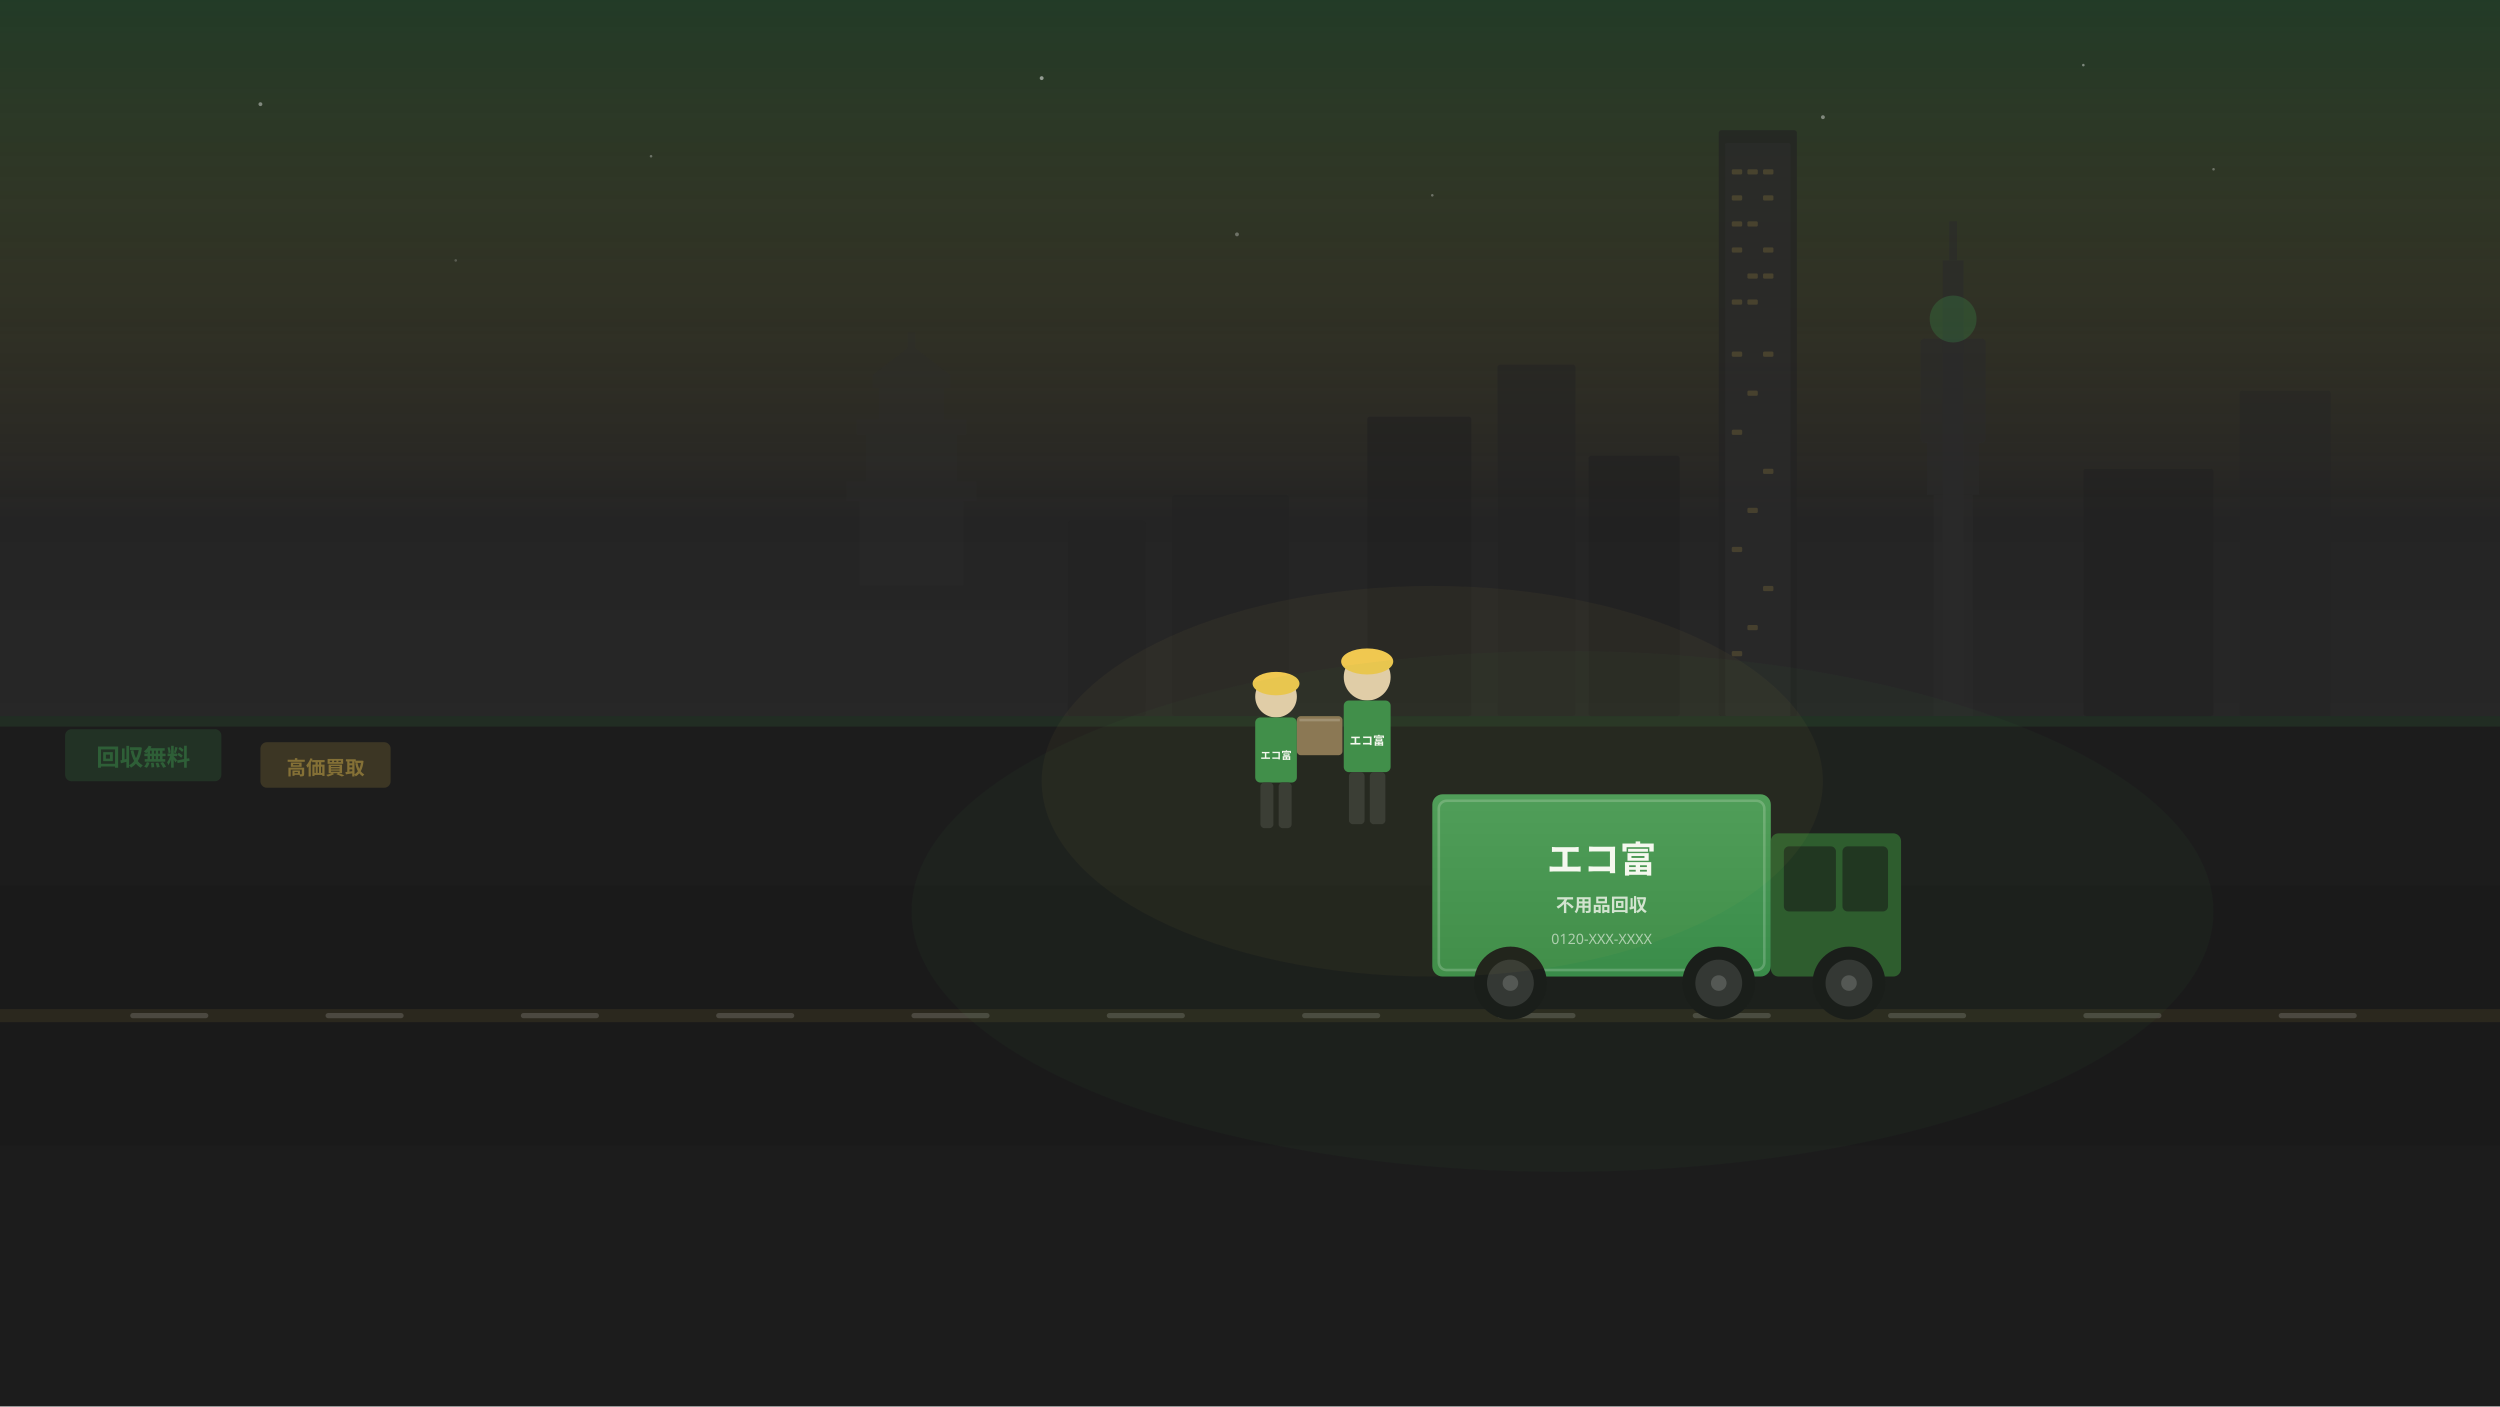
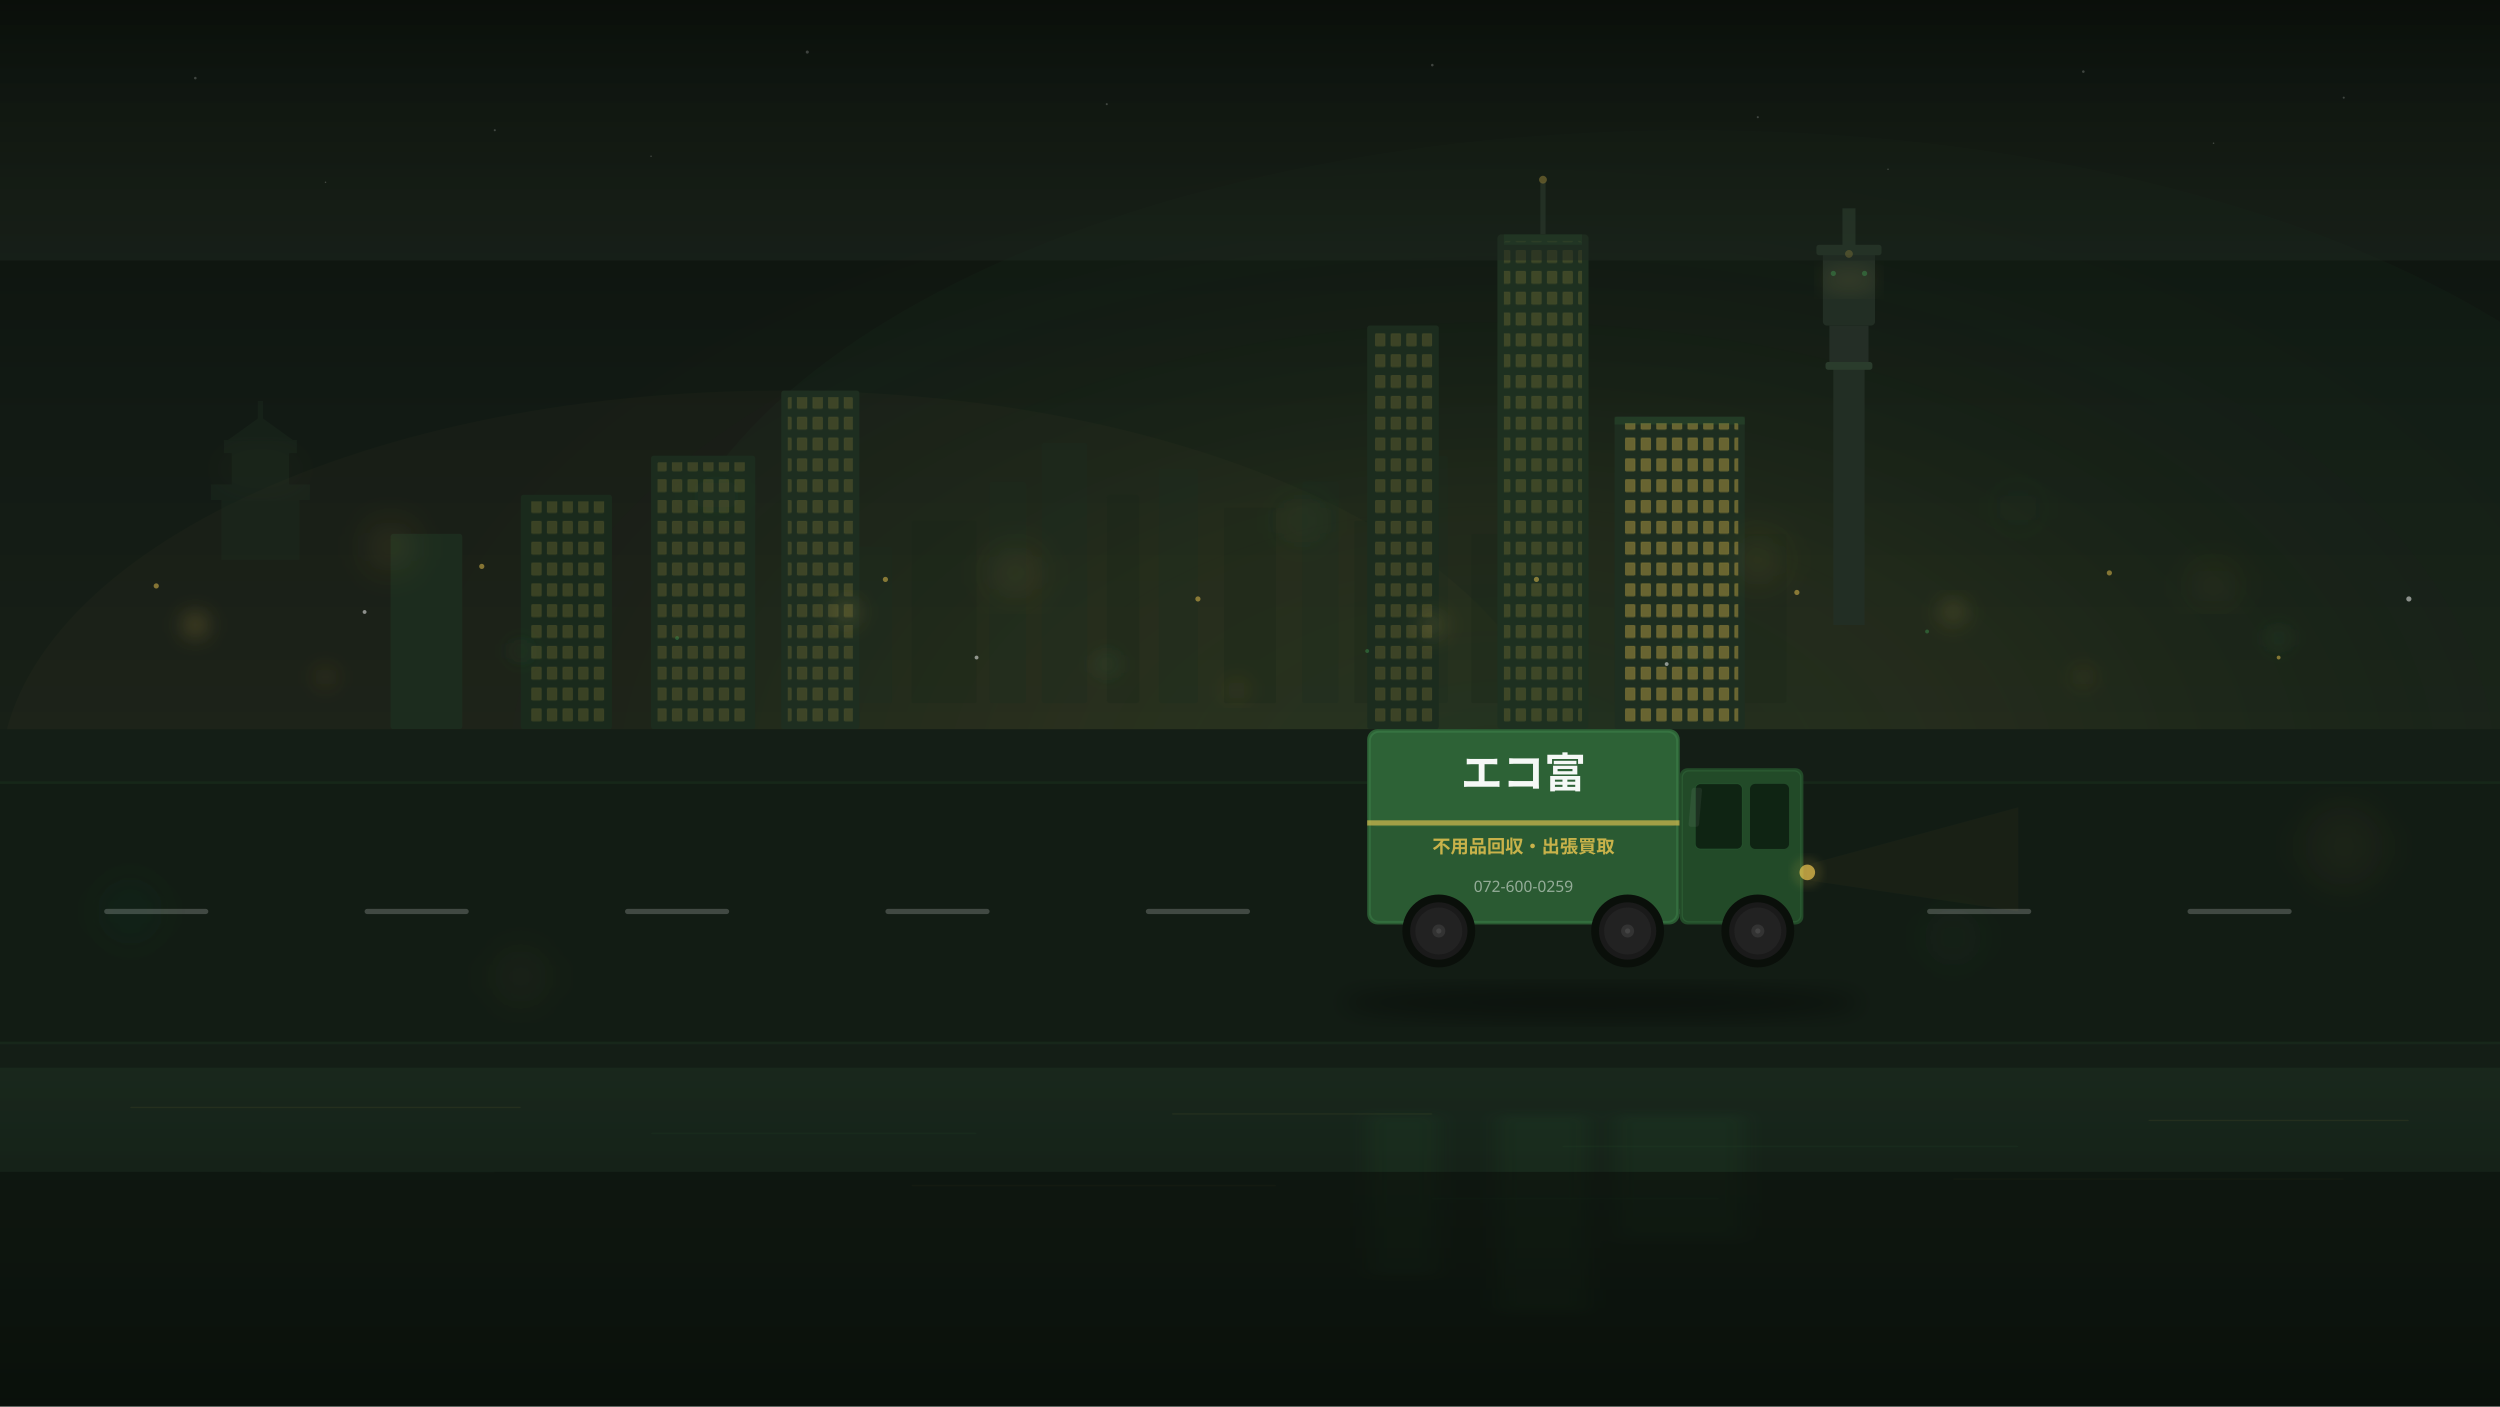
<svg xmlns="http://www.w3.org/2000/svg" viewBox="0 0 1920 1080" width="1920" height="1080">
  <defs>
    <linearGradient id="sky" x1="0" y1="0" x2="0" y2="1">
-       <stop offset="0%" stop-color="#181818" />
-       <stop offset="40%" stop-color="#252525" />
-       <stop offset="100%" stop-color="#2e2e2e" />
+       <stop offset="0%" stop-color="#0a0f0a" />
+       <stop offset="30%" stop-color="#121a14" />
+       <stop offset="60%" stop-color="#1a2218" />
+       <stop offset="100%" stop-color="#1e2820" />
    </linearGradient>
-     <linearGradient id="sunset" x1="0" y1="0" x2="0" y2="1">
-       <stop offset="0%" stop-color="#3a8c4a" stop-opacity="0.3" />
-       <stop offset="100%" stop-color="#f0c850" stop-opacity="0" />
+     <radialGradient id="cityglow" cx="60%" cy="55%" r="50%">
+       <stop offset="0%" stop-color="#3a8c4a" stop-opacity="0.12" />
+       <stop offset="40%" stop-color="#f0c850" stop-opacity="0.05" />
+       <stop offset="100%" stop-color="transparent" stop-opacity="0" />
+     </radialGradient>
+     <linearGradient id="water" x1="0" y1="0" x2="0" y2="1">
+       <stop offset="0%" stop-color="#1a2a1e" stop-opacity="0.8" />
+       <stop offset="100%" stop-color="#0a120c" />
    </linearGradient>
-     <linearGradient id="truck-body" x1="0" y1="0" x2="0" y2="1">
-       <stop offset="0%" stop-color="#4a9c5a" />
-       <stop offset="100%" stop-color="#3a8c4a" />
-     </linearGradient>
+     <filter id="bokeh-blur">
+       <feGaussianBlur stdDeviation="8" />
+     </filter>
+     <filter id="bokeh-blur-lg">
+       <feGaussianBlur stdDeviation="15" />
+     </filter>
+     <filter id="soft-glow">
+       <feGaussianBlur stdDeviation="3" />
+     </filter>
+     <pattern id="windows" x="0" y="0" width="12" height="16" patternUnits="userSpaceOnUse">
+       <rect width="8" height="10" fill="#f0c850" opacity="0.15" rx="1" />
+     </pattern>
+     <pattern id="windows-bright" x="0" y="0" width="12" height="16" patternUnits="userSpaceOnUse">
+       <rect width="8" height="10" fill="#f0c850" opacity="0.35" rx="1" />
+     </pattern>
  </defs>
  <rect width="1920" height="1080" fill="url(#sky)" />
-   <rect width="1920" height="400" fill="url(#sunset)" />
-   <circle cx="200" cy="80" r="1.5" fill="#fff" opacity="0.4" />
-   <circle cx="500" cy="120" r="1" fill="#fff" opacity="0.3" />
-   <circle cx="800" cy="60" r="1.5" fill="#fff" opacity="0.5" />
-   <circle cx="1100" cy="150" r="1" fill="#fff" opacity="0.3" />
-   <circle cx="1400" cy="90" r="1.5" fill="#fff" opacity="0.4" />
-   <circle cx="1700" cy="130" r="1" fill="#fff" opacity="0.3" />
-   <circle cx="350" cy="200" r="1" fill="#fff" opacity="0.2" />
-   <circle cx="950" cy="180" r="1.5" fill="#fff" opacity="0.3" />
-   <circle cx="1600" cy="50" r="1" fill="#fff" opacity="0.4" />
-   <g transform="translate(1500, 200)">
-     <rect x="-8" y="0" width="16" height="350" fill="#2a2a2a" opacity="0.6" />
-     <rect x="-25" y="60" width="50" height="80" fill="#2a2a2a" opacity="0.6" rx="3" />
-     <rect x="-20" y="140" width="40" height="40" fill="#2a2a2a" opacity="0.6" />
-     <rect x="-15" y="180" width="30" height="170" fill="#2a2a2a" opacity="0.6" />
-     <circle cx="0" cy="45" r="18" fill="#3a8c4a" opacity="0.3" />
-     <rect x="-3" y="-30" width="6" height="30" fill="#2a2a2a" opacity="0.6" />
-   </g>
-   <g transform="translate(1350, 100)">
-     <rect x="-30" y="0" width="60" height="450" fill="#222222" opacity="0.7" rx="2" />
-     <rect x="-25" y="10" width="50" height="440" fill="#2e2e2e" opacity="0.5" rx="1" />
-     <g opacity="0.15" fill="#f0c850">
-       <rect x="-20" y="30" width="8" height="4" rx="1" />
-       <rect x="-8" y="30" width="8" height="4" rx="1" />
-       <rect x="4" y="30" width="8" height="4" rx="1" />
-       <rect x="-20" y="50" width="8" height="4" rx="1" />
-       <rect x="4" y="50" width="8" height="4" rx="1" />
-       <rect x="-20" y="70" width="8" height="4" rx="1" />
-       <rect x="-8" y="70" width="8" height="4" rx="1" />
-       <rect x="-20" y="90" width="8" height="4" rx="1" />
-       <rect x="4" y="90" width="8" height="4" rx="1" />
-       <rect x="-8" y="110" width="8" height="4" rx="1" />
-       <rect x="4" y="110" width="8" height="4" rx="1" />
-       <rect x="-20" y="130" width="8" height="4" rx="1" />
-       <rect x="-8" y="130" width="8" height="4" rx="1" />
-       <rect x="-20" y="170" width="8" height="4" rx="1" />
-       <rect x="4" y="170" width="8" height="4" rx="1" />
-       <rect x="-8" y="200" width="8" height="4" rx="1" />
-       <rect x="-20" y="230" width="8" height="4" rx="1" />
-       <rect x="4" y="260" width="8" height="4" rx="1" />
-       <rect x="-8" y="290" width="8" height="4" rx="1" />
-       <rect x="-20" y="320" width="8" height="4" rx="1" />
-       <rect x="4" y="350" width="8" height="4" rx="1" />
-       <rect x="-8" y="380" width="8" height="4" rx="1" />
-       <rect x="-20" y="400" width="8" height="4" rx="1" />
+   <rect width="1920" height="1080" fill="url(#cityglow)" />
+   <ellipse cx="1300" cy="500" rx="800" ry="400" fill="#3a8c4a" opacity="0.04" />
+   <ellipse cx="600" cy="600" rx="600" ry="300" fill="#f0c850" opacity="0.02" />
+   <g opacity="0.3">
+     <rect x="800" y="340" width="35" height="200" fill="#1a2a1e" rx="2" />
+     <rect x="850" y="380" width="25" height="160" fill="#182618" rx="2" />
+     <rect x="890" y="360" width="30" height="180" fill="#1a2a1e" rx="2" />
+     <rect x="940" y="390" width="40" height="150" fill="#182618" rx="1" />
+     <rect x="1000" y="370" width="28" height="170" fill="#1a2a1e" rx="2" />
+     <rect x="1040" y="400" width="35" height="140" fill="#182618" rx="1" />
+     <rect x="1090" y="350" width="22" height="190" fill="#1a2a1e" rx="2" />
+     <rect x="1130" y="410" width="45" height="130" fill="#182618" rx="1" />
+     <rect x="1190" y="380" width="30" height="160" fill="#1a2a1e" rx="2" />
+     <rect x="700" y="400" width="50" height="140" fill="#182618" rx="1" />
+     <rect x="760" y="370" width="28" height="170" fill="#1a2a1e" rx="2" />
+     <rect x="1240" y="360" width="38" height="180" fill="#182618" rx="2" />
+     <rect x="1290" y="390" width="25" height="150" fill="#1a2a1e" rx="1" />
+     <rect x="1330" y="410" width="42" height="130" fill="#182618" rx="2" />
+     <rect x="650" y="420" width="35" height="120" fill="#1a2a1e" rx="1" />
+   </g>
+   <g>
+     <rect x="1150" y="180" width="70" height="380" fill="#1e3020" rx="3" />
+     <rect x="1155" y="185" width="60" height="370" fill="url(#windows)" rx="2" />
+     <rect x="1155" y="180" width="60" height="8" fill="#3a8c4a" opacity="0.2" />
+     <rect x="1183" y="140" width="4" height="40" fill="#2a3a2c" />
+     <circle cx="1185" cy="138" r="3" fill="#f0c850" opacity="0.6" />
+   </g>
+   <g>
+     <rect x="1050" y="250" width="55" height="310" fill="#1c2c1e" rx="2" />
+     <rect x="1055" y="255" width="45" height="300" fill="url(#windows)" rx="1" />
+   </g>
+   <g>
+     <rect x="1240" y="320" width="100" height="240" fill="#1e2e20" rx="2" />
+     <rect x="1245" y="325" width="90" height="230" fill="url(#windows-bright)" rx="1" />
+     <rect x="1240" y="320" width="100" height="6" fill="#3a8c4a" opacity="0.15" />
+   </g>
+   <g transform="translate(1420, 160)">
+     <rect x="-5" y="0" width="10" height="30" fill="#2a3c2c" />
+     <rect x="-20" y="30" width="40" height="60" fill="#222e24" rx="3" />
+     <rect x="-25" y="28" width="50" height="8" fill="#2a3c2c" rx="2" />
+     <ellipse cx="0" cy="55" rx="22" ry="12" fill="#f0c850" opacity="0.08" filter="url(#bokeh-blur)" />
+     <rect x="-15" y="90" width="30" height="30" fill="#242e26" />
+     <rect x="-12" y="120" width="24" height="200" fill="#222e24" />
+     <rect x="-18" y="118" width="36" height="6" fill="#2a3c2c" rx="2" />
+     <circle cx="-12" cy="50" r="2" fill="#3a8c4a" opacity="0.5" />
+     <circle cx="12" cy="50" r="2" fill="#3a8c4a" opacity="0.5" />
+     <circle cx="0" cy="35" r="3" fill="#f0c850" opacity="0.4" />
+   </g>
+   <g>
+     <rect x="500" y="350" width="80" height="210" fill="#1c2c1e" rx="2" />
+     <rect x="505" y="355" width="70" height="200" fill="url(#windows)" rx="1" />
+     <rect x="600" y="300" width="60" height="260" fill="#1e2e20" rx="2" />
+     <rect x="605" y="305" width="50" height="250" fill="url(#windows)" rx="1" />
+     <rect x="400" y="380" width="70" height="180" fill="#1a2a1c" rx="2" />
+     <rect x="405" y="385" width="60" height="170" fill="url(#windows)" rx="1" />
+     <rect x="300" y="410" width="55" height="150" fill="#1c2c1e" rx="2" />
+   </g>
+   <g transform="translate(200, 320)" opacity="0.35">
+     <rect x="-30" y="60" width="60" height="50" fill="#1e2e20" />
+     <rect x="-38" y="52" width="76" height="12" fill="#1e2e20" />
+     <rect x="-22" y="25" width="44" height="30" fill="#1e2e20" />
+     <rect x="-28" y="18" width="56" height="10" fill="#1e2e20" />
+     <polygon points="-25,18 0,0 25,18" fill="#1e2e20" />
+     <rect x="-2" y="-12" width="4" height="14" fill="#1e2e20" />
+     <ellipse cx="0" cy="40" rx="35" ry="20" fill="#f0c850" opacity="0.04" filter="url(#bokeh-blur)" />
+   </g>
+   <rect x="0" y="560" width="1920" height="520" fill="#141e16" />
+   <rect x="0" y="600" width="1920" height="200" fill="#121c14" />
+   <g opacity="0.2">
+     <rect x="80" y="698" width="80" height="4" fill="#fff" rx="2" />
+     <rect x="280" y="698" width="80" height="4" fill="#fff" rx="2" />
+     <rect x="480" y="698" width="80" height="4" fill="#fff" rx="2" />
+     <rect x="680" y="698" width="80" height="4" fill="#fff" rx="2" />
+     <rect x="880" y="698" width="80" height="4" fill="#fff" rx="2" />
+     <rect x="1080" y="698" width="80" height="4" fill="#fff" rx="2" />
+     <rect x="1280" y="698" width="80" height="4" fill="#fff" rx="2" />
+     <rect x="1480" y="698" width="80" height="4" fill="#fff" rx="2" />
+     <rect x="1680" y="698" width="80" height="4" fill="#fff" rx="2" />
+   </g>
+   <rect x="0" y="600" width="1920" height="2" fill="#3a8c4a" opacity="0.1" />
+   <rect x="0" y="800" width="1920" height="2" fill="#3a8c4a" opacity="0.08" />
+   <g filter="url(#bokeh-blur-lg)">
+     <circle cx="300" cy="420" r="12" fill="#f0c850" opacity="0.2" />
+     <circle cx="550" cy="380" r="10" fill="#3a8c4a" opacity="0.18" />
+     <circle cx="780" cy="440" r="14" fill="#f0c850" opacity="0.15" />
+     <circle cx="1000" cy="400" r="11" fill="#4a9c5a" opacity="0.2" />
+     <circle cx="1350" cy="430" r="13" fill="#f0c850" opacity="0.18" />
+     <circle cx="1550" cy="390" r="10" fill="#3a8c4a" opacity="0.15" />
+     <circle cx="1700" cy="450" r="12" fill="#f0c850" opacity="0.12" />
+   </g>
+   <g filter="url(#bokeh-blur)">
+     <circle cx="150" cy="480" r="8" fill="#f0c850" opacity="0.3" />
+     <circle cx="400" cy="500" r="6" fill="#3a8c4a" opacity="0.25" />
+     <circle cx="650" cy="470" r="9" fill="#f0c850" opacity="0.2" />
+     <circle cx="850" cy="510" r="7" fill="#4a9c5a" opacity="0.25" />
+     <circle cx="1100" cy="480" r="8" fill="#f0c850" opacity="0.22" />
+     <circle cx="1300" cy="500" r="6" fill="#3a8c4a" opacity="0.2" />
+     <circle cx="1500" cy="470" r="9" fill="#f0c850" opacity="0.18" />
+     <circle cx="1750" cy="490" r="7" fill="#4a9c5a" opacity="0.2" />
+     <circle cx="250" cy="520" r="5" fill="#e8962e" opacity="0.25" />
+     <circle cx="950" cy="530" r="6" fill="#e8962e" opacity="0.2" />
+     <circle cx="1600" cy="520" r="5" fill="#e8962e" opacity="0.22" />
+   </g>
+   <g opacity="0.5">
+     <circle cx="120" cy="450" r="2" fill="#f0c850" />
+     <circle cx="280" cy="470" r="1.5" fill="#fff" />
+     <circle cx="370" cy="435" r="2" fill="#f0c850" />
+     <circle cx="520" cy="490" r="1.5" fill="#3a8c4a" />
+     <circle cx="680" cy="445" r="2" fill="#f0c850" />
+     <circle cx="750" cy="505" r="1.5" fill="#fff" />
+     <circle cx="920" cy="460" r="2" fill="#f0c850" />
+     <circle cx="1050" cy="500" r="1.5" fill="#3a8c4a" />
+     <circle cx="1180" cy="445" r="2" fill="#f0c850" />
+     <circle cx="1280" cy="510" r="1.5" fill="#fff" />
+     <circle cx="1380" cy="455" r="2" fill="#f0c850" />
+     <circle cx="1480" cy="485" r="1.5" fill="#3a8c4a" />
+     <circle cx="1620" cy="440" r="2" fill="#f0c850" />
+     <circle cx="1750" cy="505" r="1.5" fill="#f0c850" />
+     <circle cx="1850" cy="460" r="2" fill="#fff" />
+   </g>
+   <g filter="url(#bokeh-blur-lg)">
+     <circle cx="100" cy="700" r="25" fill="#3a8c4a" opacity="0.06" />
+     <circle cx="1800" cy="650" r="30" fill="#f0c850" opacity="0.05" />
+     <circle cx="400" cy="750" r="20" fill="#f0c850" opacity="0.04" />
+     <circle cx="1500" cy="720" r="22" fill="#3a8c4a" opacity="0.05" />
+   </g>
+   <g transform="translate(1050, 540)">
+     <ellipse cx="180" cy="230" rx="200" ry="15" fill="#000" opacity="0.3" filter="url(#bokeh-blur)" />
+     <rect x="0" y="20" width="240" height="150" rx="8" fill="#2a5a32" />
+     <rect x="0" y="20" width="240" height="150" rx="8" fill="url(#windows)" opacity="0" />
+     <rect x="0" y="20" width="240" height="75" rx="8" fill="#3a8c4a" opacity="0.15" />
+     <rect x="2" y="22" width="236" height="146" rx="7" fill="none" stroke="#4a9c5a" stroke-width="1.5" opacity="0.3" />
+     <rect x="0" y="90" width="240" height="4" fill="#f0c850" opacity="0.6" />
+     <text x="120" y="65" text-anchor="middle" font-family="'Hiragino Kaku Gothic ProN',sans-serif" font-weight="900" font-size="32" fill="#fff" opacity="0.95">エコ富</text>
+     <text x="120" y="115" text-anchor="middle" font-family="'Hiragino Kaku Gothic ProN',sans-serif" font-weight="700" font-size="14" fill="#f0c850" opacity="0.8">不用品回収・出張買取</text>
+     <text x="120" y="145" text-anchor="middle" font-family="'Hiragino Kaku Gothic ProN',sans-serif" font-weight="500" font-size="12" fill="#fff" opacity="0.5">072-600-0259</text>
+     <rect x="240" y="50" width="95" height="120" rx="6" fill="#224a28" />
+     <rect x="242" y="52" width="91" height="116" rx="5" fill="none" stroke="#4a9c5a" stroke-width="1" opacity="0.2" />
+     <rect x="252" y="62" width="36" height="50" rx="4" fill="#0a1a0e" opacity="0.8" />
+     <rect x="252" y="62" width="36" height="50" rx="4" fill="none" stroke="#3a8c4a" stroke-width="0.5" opacity="0.3" />
+     <rect x="294" y="62" width="30" height="50" rx="4" fill="#0a1a0e" opacity="0.8" />
+     <rect x="255" y="65" width="8" height="30" rx="2" fill="#fff" opacity="0.06" transform="skewX(-5)" />
+     <circle cx="338" cy="130" r="6" fill="#f0c850" opacity="0.7" />
+     <circle cx="338" cy="130" r="12" fill="#f0c850" opacity="0.1" filter="url(#soft-glow)" />
+     <g>
+       <circle cx="55" cy="175" r="28" fill="#0a0f0a" />
+       <circle cx="55" cy="175" r="22" fill="#1a1a1a" />
+       <circle cx="55" cy="175" r="18" fill="#222" />
+       <circle cx="55" cy="175" r="5" fill="#333" />
+       <circle cx="55" cy="175" r="2" fill="#444" />
    </g>
-   </g>
-   <rect x="1050" y="320" width="80" height="230" fill="#202020" opacity="0.6" rx="2" />
-   <rect x="1150" y="280" width="60" height="270" fill="#222222" opacity="0.5" rx="2" />
-   <rect x="1220" y="350" width="70" height="200" fill="#202020" opacity="0.6" rx="2" />
-   <rect x="900" y="380" width="90" height="170" fill="#222222" opacity="0.5" rx="2" />
-   <rect x="1600" y="360" width="100" height="190" fill="#202020" opacity="0.5" rx="2" />
-   <rect x="1720" y="300" width="70" height="250" fill="#222222" opacity="0.4" rx="2" />
-   <rect x="820" y="400" width="60" height="150" fill="#202020" opacity="0.4" rx="2" />
-   <rect x="0" y="550" width="1920" height="530" fill="#1c1c1c" />
-   <rect x="0" y="550" width="1920" height="8" fill="#3a8c4a" opacity="0.15" />
-   <rect x="0" y="680" width="1920" height="200" fill="#1a1a1a" />
-   <rect x="0" y="775" width="1920" height="10" fill="#f0c850" opacity="0.08" />
-   <g fill="#fff" opacity="0.15">
-     <rect x="100" y="778" width="60" height="4" rx="2" />
-     <rect x="250" y="778" width="60" height="4" rx="2" />
-     <rect x="400" y="778" width="60" height="4" rx="2" />
-     <rect x="550" y="778" width="60" height="4" rx="2" />
-     <rect x="700" y="778" width="60" height="4" rx="2" />
-     <rect x="850" y="778" width="60" height="4" rx="2" />
-     <rect x="1000" y="778" width="60" height="4" rx="2" />
-     <rect x="1150" y="778" width="60" height="4" rx="2" />
-     <rect x="1300" y="778" width="60" height="4" rx="2" />
-     <rect x="1450" y="778" width="60" height="4" rx="2" />
-     <rect x="1600" y="778" width="60" height="4" rx="2" />
-     <rect x="1750" y="778" width="60" height="4" rx="2" />
-   </g>
-   <g transform="translate(1100, 600)">
-     <rect x="0" y="10" width="260" height="140" fill="url(#truck-body)" rx="8" />
-     <rect x="5" y="15" width="250" height="130" fill="none" stroke="#fff" stroke-width="2" opacity="0.2" rx="6" />
-     <text x="130" y="70" text-anchor="middle" font-family="sans-serif" font-weight="900" font-size="28" fill="#fff">エコ富</text>
-     <text x="130" y="100" text-anchor="middle" font-family="sans-serif" font-weight="700" font-size="14" fill="#fff" opacity="0.8">不用品回収</text>
-     <text x="130" y="125" text-anchor="middle" font-family="sans-serif" font-weight="500" font-size="11" fill="#fff" opacity="0.6">0120-XXX-XXXX</text>
-     <rect x="260" y="40" width="100" height="110" fill="#2d5a2d" rx="6" />
-     <rect x="270" y="50" width="40" height="50" fill="#181818" opacity="0.6" rx="4" />
-     <rect x="315" y="50" width="35" height="50" fill="#181818" opacity="0.6" rx="4" />
-     <circle cx="60" cy="155" r="28" fill="#181818" />
-     <circle cx="60" cy="155" r="18" fill="#333" />
-     <circle cx="60" cy="155" r="6" fill="#555" />
-     <circle cx="220" cy="155" r="28" fill="#181818" />
-     <circle cx="220" cy="155" r="18" fill="#333" />
-     <circle cx="220" cy="155" r="6" fill="#555" />
-     <circle cx="320" cy="155" r="28" fill="#181818" />
-     <circle cx="320" cy="155" r="18" fill="#333" />
-     <circle cx="320" cy="155" r="6" fill="#555" />
-   </g>
-   <g transform="translate(1050, 530)">
-     <circle cx="0" cy="-10" r="18" fill="#e8d0b0" />
-     <rect x="-18" y="8" width="36" height="55" fill="#3a8c4a" rx="4" />
-     <text x="0" y="42" text-anchor="middle" font-family="sans-serif" font-weight="700" font-size="9" fill="#fff">エコ富</text>
-     <rect x="-14" y="63" width="12" height="40" fill="#333" rx="3" />
-     <rect x="2" y="63" width="12" height="40" fill="#333" rx="3" />
-     <ellipse cx="0" cy="-22" rx="20" ry="10" fill="#f0c850" />
-     <rect x="-16" y="-28" width="32" height="8" fill="#f0c850" rx="3" />
-   </g>
-   <g transform="translate(980, 545)">
-     <circle cx="0" cy="-10" r="16" fill="#e8d0b0" />
-     <rect x="-16" y="6" width="32" height="50" fill="#3a8c4a" rx="4" />
-     <text x="0" y="38" text-anchor="middle" font-family="sans-serif" font-weight="700" font-size="8" fill="#fff">エコ富</text>
-     <rect x="-12" y="56" width="10" height="35" fill="#333" rx="3" />
-     <rect x="2" y="56" width="10" height="35" fill="#333" rx="3" />
-     <ellipse cx="0" cy="-20" rx="18" ry="9" fill="#f0c850" />
-     <rect x="-14" y="-26" width="28" height="7" fill="#f0c850" rx="3" />
-     <rect x="16" y="5" width="35" height="30" fill="#8B7355" rx="3" />
-     <rect x="18" y="7" width="31" height="2" fill="#fff" opacity="0.2" />
-   </g>
-   <g transform="translate(700, 280)" opacity="0.25">
-     <rect x="-40" y="100" width="80" height="70" fill="#2a2a2a" />
-     <rect x="-50" y="90" width="100" height="15" fill="#2a2a2a" />
-     <rect x="-35" y="50" width="70" height="45" fill="#2a2a2a" />
-     <rect x="-42" y="42" width="84" height="12" fill="#2a2a2a" />
-     <rect x="-25" y="15" width="50" height="30" fill="#2a2a2a" />
-     <rect x="-30" y="8" width="60" height="10" fill="#2a2a2a" />
-     <polygon points="-30,8 0,-15 30,8" fill="#2a2a2a" />
-     <rect x="-3" y="-25" width="6" height="12" fill="#2a2a2a" />
-   </g>
-   <g transform="translate(50, 560)">
-     <rect x="0" y="0" width="120" height="40" fill="#3a8c4a" opacity="0.2" rx="5" />
-     <text x="60" y="28" text-anchor="middle" font-family="sans-serif" font-weight="900" font-size="18" fill="#3a8c4a" opacity="0.5">回収無料</text>
-   </g>
-   <g transform="translate(200, 570)">
-     <rect x="0" y="0" width="100" height="35" fill="#f0c850" opacity="0.15" rx="5" />
-     <text x="50" y="25" text-anchor="middle" font-family="sans-serif" font-weight="900" font-size="15" fill="#f0c850" opacity="0.4">高価買取</text>
-   </g>
-   <ellipse cx="1200" cy="700" rx="500" ry="200" fill="#3a8c4a" opacity="0.05" />
-   <ellipse cx="1100" cy="600" rx="300" ry="150" fill="#f0c850" opacity="0.04" />
+     <g>
+       <circle cx="200" cy="175" r="28" fill="#0a0f0a" />
+       <circle cx="200" cy="175" r="22" fill="#1a1a1a" />
+       <circle cx="200" cy="175" r="18" fill="#222" />
+       <circle cx="200" cy="175" r="5" fill="#333" />
+       <circle cx="200" cy="175" r="2" fill="#444" />
+     </g>
+     <g>
+       <circle cx="300" cy="175" r="28" fill="#0a0f0a" />
+       <circle cx="300" cy="175" r="22" fill="#1a1a1a" />
+       <circle cx="300" cy="175" r="18" fill="#222" />
+       <circle cx="300" cy="175" r="5" fill="#333" />
+       <circle cx="300" cy="175" r="2" fill="#444" />
+     </g>
+     <polygon points="338,124 500,80 500,160 338,136" fill="#f0c850" opacity="0.03" />
+   </g>
+   <rect x="0" y="820" width="1920" height="260" fill="url(#water)" />
+   <g opacity="0.08" filter="url(#bokeh-blur)" transform="translate(0,1080) scale(1,-0.4)">
+     <rect x="1150" y="180" width="70" height="380" fill="#3a8c4a" />
+     <rect x="1050" y="250" width="55" height="310" fill="#3a8c4a" />
+     <rect x="1240" y="320" width="100" height="240" fill="#3a8c4a" />
+   </g>
+   <g opacity="0.06">
+     <rect x="100" y="850" width="300" height="1" fill="#f0c850" rx="1" />
+     <rect x="500" y="870" width="250" height="1" fill="#3a8c4a" rx="1" />
+     <rect x="900" y="855" width="200" height="1" fill="#f0c850" rx="1" />
+     <rect x="1200" y="880" width="350" height="1" fill="#3a8c4a" rx="1" />
+     <rect x="1650" y="860" width="200" height="1" fill="#f0c850" rx="1" />
+     <rect x="200" y="900" width="180" height="1" fill="#3a8c4a" rx="1" />
+     <rect x="700" y="910" width="280" height="1" fill="#f0c850" rx="1" />
+     <rect x="1100" y="920" width="220" height="1" fill="#3a8c4a" rx="1" />
+     <rect x="1500" y="905" width="300" height="1" fill="#f0c850" rx="1" />
+   </g>
+   <g opacity="0.4">
+     <circle cx="150" cy="60" r="1" fill="#fff" />
+     <circle cx="380" cy="100" r="0.8" fill="#fff" />
+     <circle cx="620" cy="40" r="1.2" fill="#fff" />
+     <circle cx="850" cy="80" r="0.8" fill="#fff" />
+     <circle cx="1100" cy="50" r="1" fill="#fff" />
+     <circle cx="1350" cy="90" r="0.8" fill="#fff" />
+     <circle cx="1600" cy="55" r="1" fill="#fff" />
+     <circle cx="1800" cy="75" r="0.8" fill="#fff" />
+     <circle cx="250" cy="140" r="0.6" fill="#fff" />
+     <circle cx="500" cy="120" r="0.6" fill="#fff" />
+     <circle cx="1450" cy="130" r="0.6" fill="#fff" />
+     <circle cx="1700" cy="110" r="0.6" fill="#fff" />
+   </g>
+   <rect width="1920" height="200" fill="url(#sky)" opacity="0.5" />
+   <rect x="0" y="900" width="1920" height="180" fill="#0a0f0a" opacity="0.6" />
</svg>
